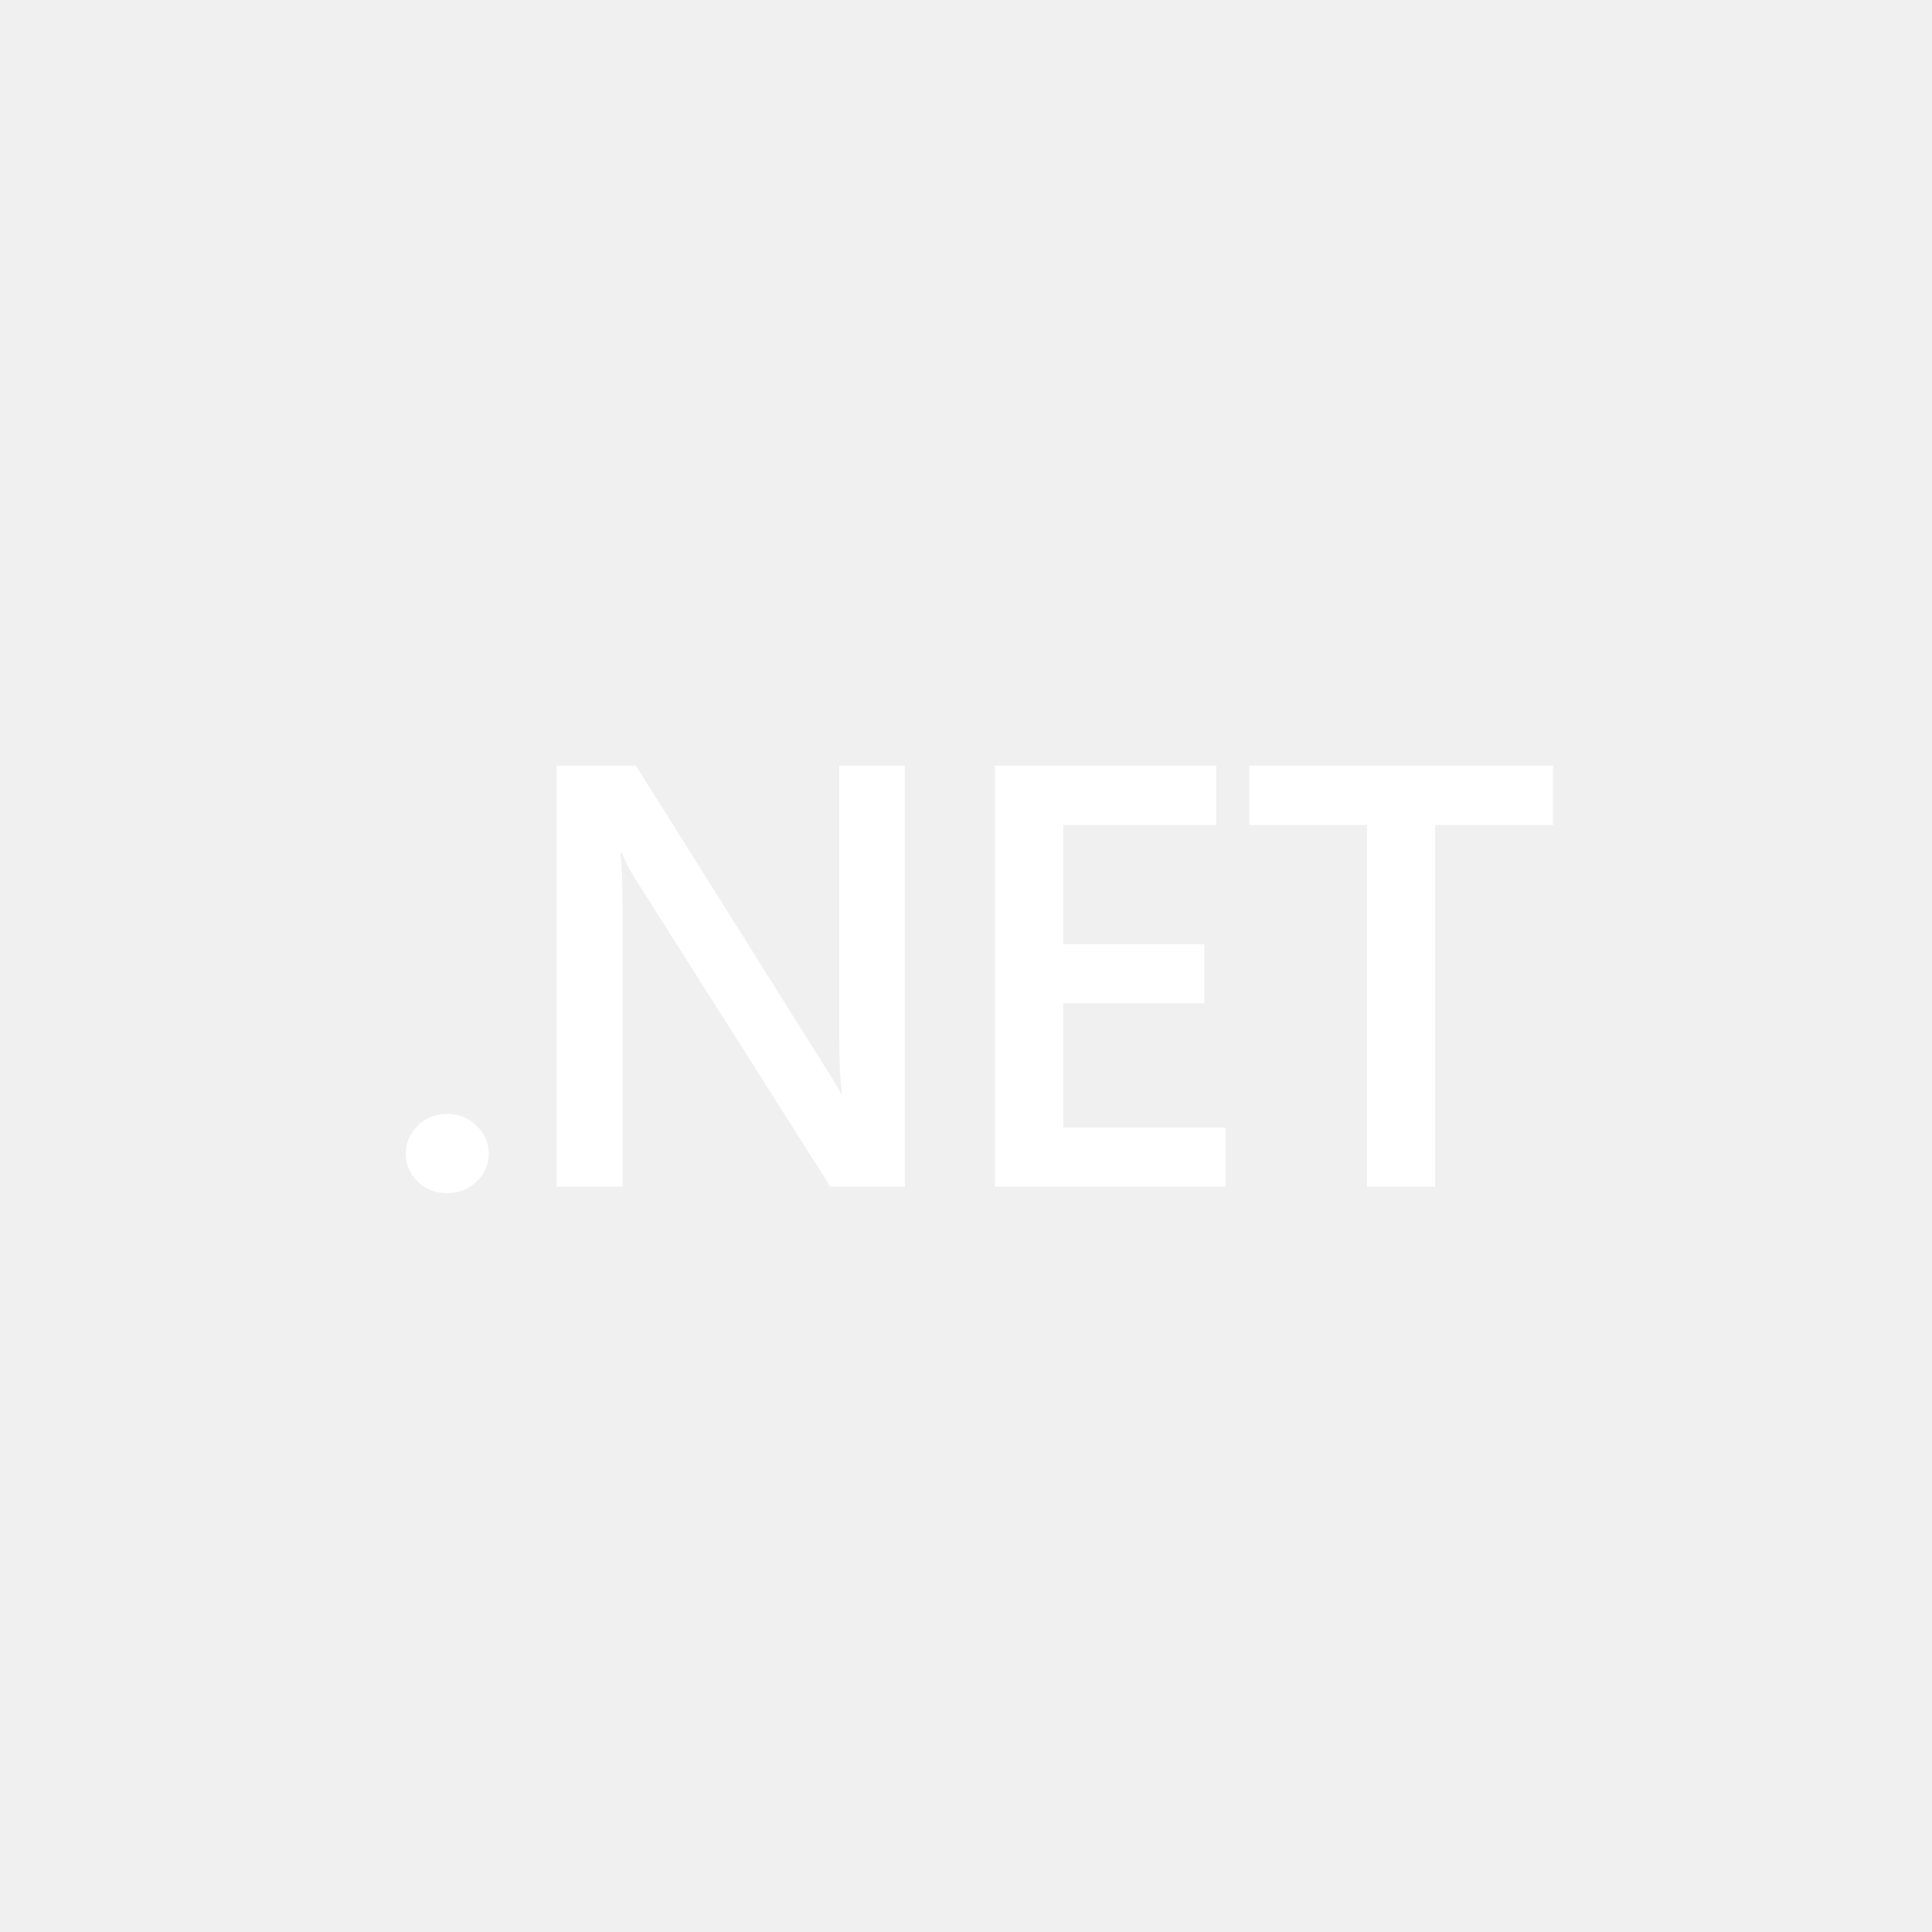
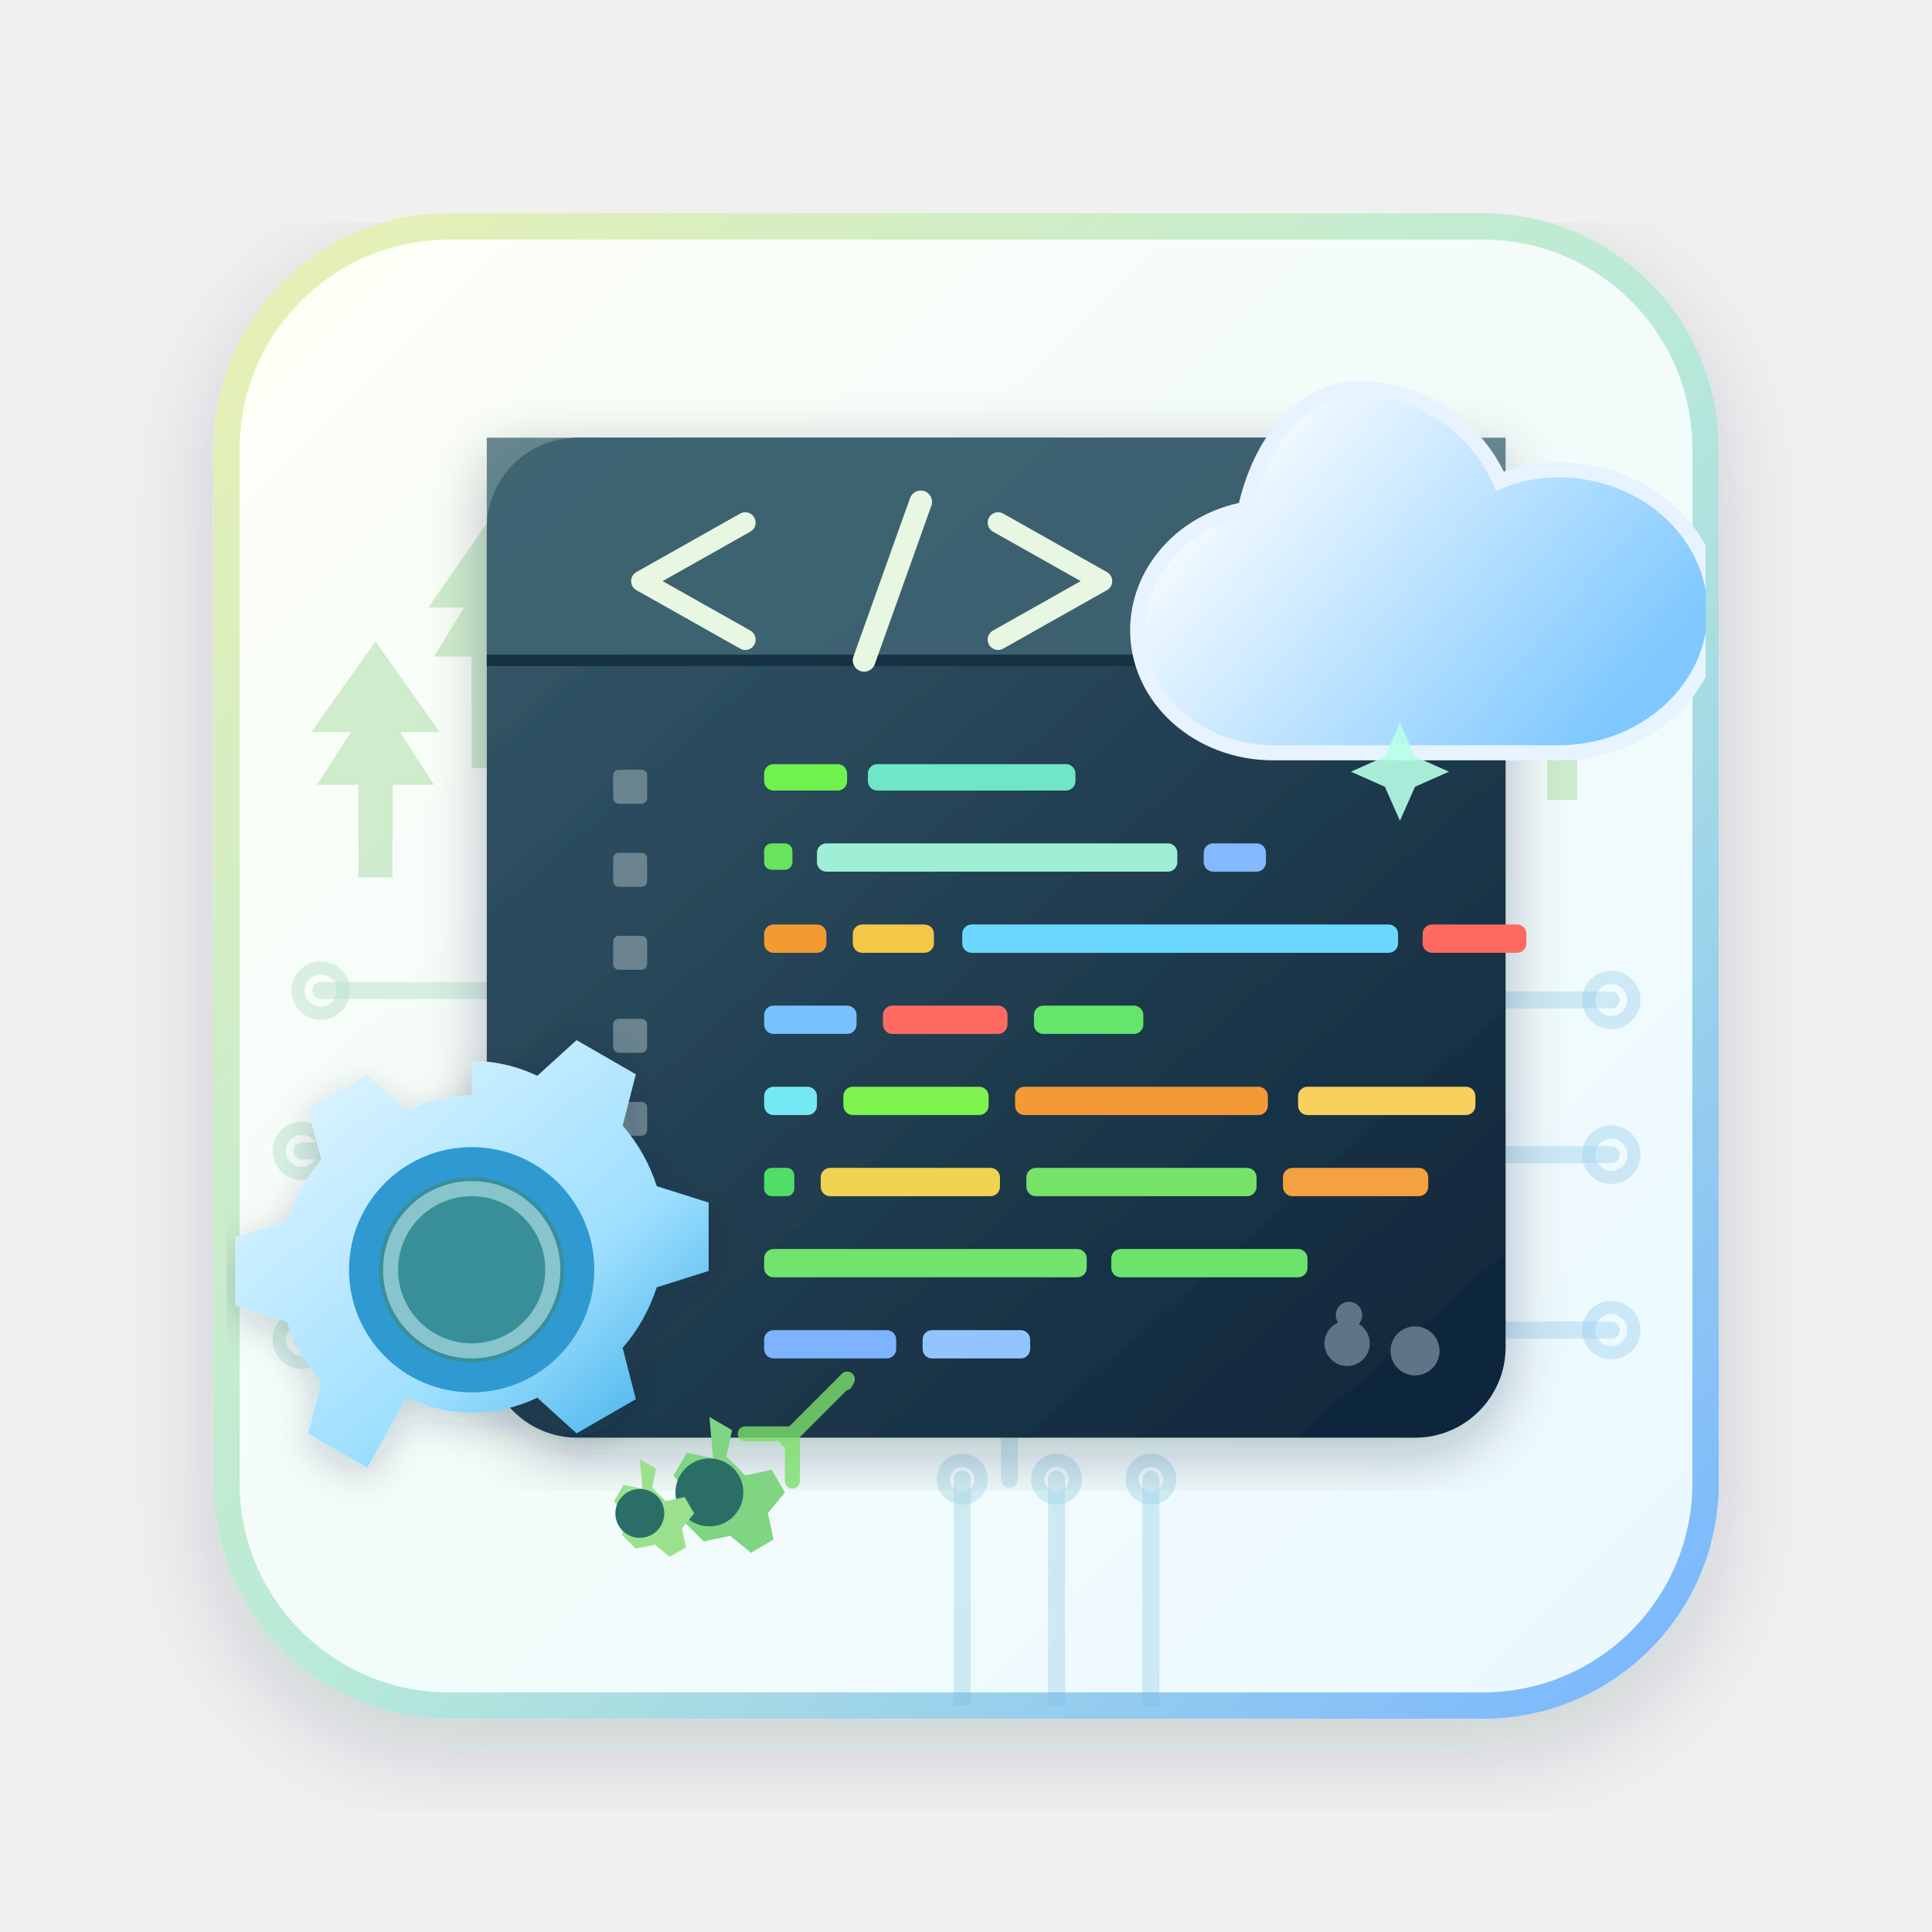
- <svg xmlns="http://www.w3.org/2000/svg" width="456" height="456" viewBox="0 0 456 456" version="1.1" xml:space="preserve" style="fill-rule:evenodd;clip-rule:evenodd;stroke-linejoin:round;stroke-miterlimit:2;">
-   <path d="m 105.5,281.609 c -2.703,0 -5.001,-0.9 -6.893,-2.702 -1.892,-1.848 -2.838,-4.042 -2.838,-6.582 0,-2.587 0.946,-4.804 2.838,-6.652 1.892,-1.848 4.19,-2.772 6.893,-2.772 2.748,0 5.068,0.924 6.96,2.772 1.937,1.848 2.906,4.064 2.906,6.652 0,2.54 -0.968,4.734 -2.906,6.582 -1.892,1.802 -4.212,2.702 -6.96,2.702 z" style="fill:#ffffff;fill-rule:nonzero;stroke-width:0.838" />
-   <path d="M 213.561,280.084 H 195.99 L 149.7,207.054 c -1.171,-1.848 -2.14,-3.765 -2.906,-5.751 h -0.406 c 0.361,2.125 0.541,6.675 0.541,13.65 v 65.132 h -15.543 v -99.36 h 18.719 l 44.737,71.298 c 1.892,2.957 3.109,4.989 3.649,6.098 h 0.27 c -0.45,-2.632 -0.676,-7.09 -0.676,-13.373 v -64.023 h 15.476 z" style="fill:#ffffff;fill-rule:nonzero;stroke-width:0.838" />
-   <path d="m 289.251,280.084 h -54.401 v -99.36 h 52.238 v 13.997 h -36.154 v 28.131 h 33.316 v 13.927 h -33.316 v 29.378 h 38.316 z" style="fill:#ffffff;fill-rule:nonzero;stroke-width:0.838" />
-   <path d="M 366.565,194.721 H 338.722 v 85.363 h -16.084 v -85.363 h -27.775 v -13.997 h 71.701 z" style="fill:#ffffff;fill-rule:nonzero;stroke-width:0.838" />
+ <svg xmlns="http://www.w3.org/2000/svg" width="1024" height="1024" viewBox="0 0 1024 1024" fill="none">
+   <defs>
+     <linearGradient id="frameGrad" x1="140" y1="130" x2="900" y2="900" gradientUnits="userSpaceOnUse">
+       <stop offset="0" stop-color="#E7F0B4" />
+       <stop offset="0.52" stop-color="#B8EAD9" />
+       <stop offset="1" stop-color="#79B5FF" />
+     </linearGradient>
+     <linearGradient id="panelGrad" x1="280" y1="220" x2="760" y2="760" gradientUnits="userSpaceOnUse">
+       <stop offset="0" stop-color="#365A6A" />
+       <stop offset="1" stop-color="#0F253A" />
+     </linearGradient>
+     <linearGradient id="softBg" x1="140" y1="130" x2="900" y2="900" gradientUnits="userSpaceOnUse">
+       <stop offset="0" stop-color="#FCFFF6" />
+       <stop offset="1" stop-color="#EAF9FF" />
+     </linearGradient>
+     <linearGradient id="circuitGrad" x1="180" y1="340" x2="870" y2="870" gradientUnits="userSpaceOnUse">
+       <stop offset="0" stop-color="#9FD9A9" stop-opacity="0.48" />
+       <stop offset="1" stop-color="#67B3F2" stop-opacity="0.38" />
+     </linearGradient>
+     <linearGradient id="gearGrad" x1="120" y1="560" x2="345" y2="820" gradientUnits="userSpaceOnUse">
+       <stop offset="0" stop-color="#E9F8FF" />
+       <stop offset="0.6" stop-color="#9EDFFF" />
+       <stop offset="1" stop-color="#1FA0E0" />
+     </linearGradient>
+     <linearGradient id="cloudGrad" x1="700" y1="160" x2="900" y2="330" gradientUnits="userSpaceOnUse">
+       <stop offset="0" stop-color="#FFFFFF" />
+       <stop offset="1" stop-color="#7EC8FF" />
+     </linearGradient>
+     <filter id="shadow" x="70" y="100" width="900" height="860" filterUnits="userSpaceOnUse">
+       <feDropShadow dx="0" dy="18" stdDeviation="24" flood-color="#0A2340" flood-opacity="0.16" />
+     </filter>
+     <filter id="panelShadow" x="220" y="170" width="610" height="620" filterUnits="userSpaceOnUse">
+       <feDropShadow dx="0" dy="8" stdDeviation="16" flood-color="#081A2B" flood-opacity="0.28" />
+     </filter>
+     <filter id="smallShadow" x="80" y="500" width="320" height="320" filterUnits="userSpaceOnUse">
+       <feDropShadow dx="0" dy="6" stdDeviation="10" flood-color="#0A2340" flood-opacity="0.20" />
+     </filter>
+     <clipPath id="shellClip">
+       <rect x="120" y="120" width="784" height="784" rx="118" />
+     </clipPath>
+   </defs>
+   <g filter="url(#shadow)">
+     <rect x="120" y="120" width="784" height="784" rx="118" fill="url(#softBg)" />
+     <rect x="120" y="120" width="784" height="784" rx="118" stroke="url(#frameGrad)" stroke-width="14" />
+   </g>
+   <g clip-path="url(#shellClip)">
+     <g opacity="0.70">
+       <g fill="#BEE4BB">
+         <path d="M190 410h18v55h-18z" />
+         <path d="M199 340l-34 48h21l-18 28h22v30h18v-30h22l-18-28h21z" />
+         <path d="M250 345h18v62h-18z" />
+         <path d="M259 276l-32 46h19l-16 26h20v26h18v-26h20l-16-26h19z" />
+         <path d="M318 372h16v53h-16z" />
+         <path d="M326 314l-28 40h17l-14 24h17v25h16v-25h17l-14-24h17z" />
+         <path d="M765 390h18v58h-18z" />
+         <path d="M774 319l-33 47h20l-17 28h21v29h18v-29h21l-17-28h20z" />
+         <path d="M820 370h16v54h-16z" />
+         <path d="M828 311l-29 41h18l-14 24h17v24h16v-24h17l-14-24h18z" />
+       </g>
+       <g stroke="url(#circuitGrad)" stroke-width="9" stroke-linecap="round" stroke-linejoin="round">
+         <path d="M160 710h110v-70h65" />
+         <path d="M160 610h150v45h55" />
+         <path d="M170 525h130v32h64" />
+         <path d="M854 705h-112v-78h-68" />
+         <path d="M854 612h-130v46h-54" />
+         <path d="M854 530h-155v34h-55" />
+         <path d="M510 904v-120" />
+         <path d="M560 904v-120" />
+         <path d="M610 904v-120" />
+         <path d="M535 784v-60" />
+       </g>
+       <g fill="none" stroke="url(#circuitGrad)" stroke-width="7">
+         <circle cx="160" cy="710" r="12" />
+         <circle cx="160" cy="610" r="12" />
+         <circle cx="170" cy="525" r="12" />
+         <circle cx="854" cy="705" r="12" />
+         <circle cx="854" cy="612" r="12" />
+         <circle cx="854" cy="530" r="12" />
+         <circle cx="335" cy="640" r="10" />
+         <circle cx="366" cy="557" r="10" />
+         <circle cx="620" cy="645" r="10" />
+         <circle cx="510" cy="784" r="10" />
+         <circle cx="560" cy="784" r="10" />
+         <circle cx="610" cy="784" r="10" />
+       </g>
+     </g>
+     <g filter="url(#panelShadow)">
+       <rect x="258" y="232" width="540" height="530" rx="48" fill="url(#panelGrad)" />
+       <path d="M258 232h540v118H258z" fill="#426875" fill-opacity="0.78" />
+       <path d="M258 350h540" stroke="#163043" stroke-width="6" />
+       <path d="M395 277l-55 31 55 31" stroke="#E8F7E1" stroke-width="11" stroke-linecap="round" stroke-linejoin="round" />
+       <path d="M488 266l-30 84" stroke="#E8F7E1" stroke-width="12" stroke-linecap="round" />
+       <path d="M529 277l55 31-55 31" stroke="#E8F7E1" stroke-width="11" stroke-linecap="round" stroke-linejoin="round" />
+     </g>
+     <g opacity="0.95">
+       <rect x="325" y="408" width="18" height="18" rx="3" fill="#6D8692" />
+       <rect x="325" y="452" width="18" height="18" rx="3" fill="#6D8692" />
+       <rect x="325" y="496" width="18" height="18" rx="3" fill="#6D8692" />
+       <rect x="325" y="540" width="18" height="18" rx="3" fill="#6D8692" />
+       <rect x="325" y="584" width="18" height="18" rx="3" fill="#6D8692" />
+       <rect x="325" y="628" width="18" height="18" rx="3" fill="#6D8692" />
+       <rect x="325" y="672" width="18" height="18" rx="3" fill="#466175" />
+     </g>
+     <g stroke-linecap="round">
+       <rect x="405" y="405" width="44" height="14" rx="5" fill="#6FF24D" />
+       <rect x="460" y="405" width="110" height="14" rx="5" fill="#6FE7C7" />
+       <rect x="405" y="447" width="15" height="14" rx="4" fill="#68E35E" />
+       <rect x="433" y="447" width="191" height="15" rx="5" fill="#9EEFD5" />
+       <rect x="638" y="447" width="33" height="15" rx="5" fill="#85B9FF" />
+       <rect x="405" y="490" width="33" height="15" rx="5" fill="#F29B32" />
+       <rect x="452" y="490" width="43" height="15" rx="5" fill="#F4C747" />
+       <rect x="510" y="490" width="231" height="15" rx="5" fill="#6CD8FF" />
+       <rect x="754" y="490" width="55" height="15" rx="5" fill="#FF6961" />
+       <rect x="405" y="533" width="49" height="15" rx="5" fill="#78C1FF" />
+       <rect x="468" y="533" width="66" height="15" rx="5" fill="#FF6B63" />
+       <rect x="548" y="533" width="58" height="15" rx="5" fill="#64E56B" />
+       <rect x="405" y="576" width="28" height="15" rx="5" fill="#75E9F3" />
+       <rect x="447" y="576" width="77" height="15" rx="5" fill="#7DF44E" />
+       <rect x="538" y="576" width="134" height="15" rx="5" fill="#F39A36" />
+       <rect x="688" y="576" width="94" height="15" rx="5" fill="#F7D05D" />
+       <rect x="405" y="619" width="16" height="15" rx="4" fill="#50DE66" />
+       <rect x="435" y="619" width="95" height="15" rx="5" fill="#EFD453" />
+       <rect x="544" y="619" width="122" height="15" rx="5" fill="#77E268" />
+       <rect x="680" y="619" width="77" height="15" rx="5" fill="#F4A13F" />
+       <rect x="405" y="662" width="171" height="15" rx="5" fill="#72E36C" />
+       <rect x="589" y="662" width="104" height="15" rx="5" fill="#6CE36A" />
+       <rect x="405" y="705" width="70" height="15" rx="5" fill="#7DB3FF" />
+       <rect x="489" y="705" width="57" height="15" rx="5" fill="#92C5FF" />
+     </g>
+     <g transform="translate(395 760)" fill="none" stroke="#7BE06A" stroke-width="8" stroke-linecap="round" stroke-linejoin="round" opacity="0.8">
+       <path d="M0 0h25v25" />
+       <path d="M22 3l32-32" />
+       <path d="M53 -27l1 -2" />
+     </g>
+     <g fill="#6B8292" opacity="0.85">
+       <circle cx="715" cy="697" r="7" />
+       <circle cx="750" cy="716" r="13" />
+       <circle cx="714" cy="712" r="12" />
+     </g>
+     <g filter="url(#smallShadow)">
+       <path d="M250.1 562.3c12.2 0 24 2.8 34.7 7.9l20.8-18.9 31.4 18.1-7 27.2c8.1 9.3 14.3 20.2 18.1 32.1l27.5 8.7v36.2l-27.5 8.7c-3.9 11.9-10 22.8-18.1 32.1l7 27.2-31.4 18.1-20.8-18.9c-10.7 5.1-22.5 7.9-34.7 7.9s-24-2.8-34.7-7.9L194.7 778l-31.4-18.1 7-27.2c-8.1-9.3-14.3-20.2-18.1-32.1l-27.5-8.7v-36.2l27.5-8.7c3.9-11.9 10-22.8 18.1-32.1l-7-27.2 31.4-18.1 20.8 18.9c10.7-5.1 22.5-7.9 34.7-7.9z" fill="url(#gearGrad)" />
+       <circle cx="250" cy="673" r="65" fill="#2D9AD1" />
+       <circle cx="250" cy="673" r="49" fill="#41866B" opacity="0.55" />
+       <circle cx="250" cy="673" r="43" fill="none" stroke="#D8FBFF" stroke-opacity="0.5" stroke-width="8" />
+     </g>
+     <g transform="translate(330 745)">
+       <g fill="#7FD582">
+         <path d="M46 6l12 7-3 14 10 10 14-3 7 12-9 11 3 14-12 7-11-9-14 3-10-10 3-14-9-11 7-12 14 3z" />
+         <circle cx="46" cy="46" r="18" fill="#2A6E67" />
+       </g>
+       <g transform="translate(-24 24) scale(0.72)" fill="#9BE18D">
+         <path d="M46 6l12 7-3 14 10 10 14-3 7 12-9 11 3 14-12 7-11-9-14 3-10-10 3-14-9-11 7-12 14 3z" />
+         <circle cx="46" cy="46" r="18" fill="#2A6E67" />
+       </g>
+     </g>
+     <g>
+       <path d="M720 206c34 0 62 20 75 49 10-4 20-6 31-6 46 0 83 34 83 75s-37 75-83 75H675c-40 0-72-29-72-65 0-31 24-58 57-64 8-37 31-64 60-64z" fill="url(#cloudGrad)" />
+       <path d="M720 206c34 0 62 20 75 49 10-4 20-6 31-6 46 0 83 34 83 75s-37 75-83 75H675c-40 0-72-29-72-65 0-31 24-58 57-64 8-37 31-64 60-64z" stroke="#E7F4FF" stroke-width="8" />
+     </g>
+     <path d="M742 383l8 18 18 8-18 8-8 18-8-18-18-8 18-8z" fill="#B7FFE8" opacity="0.9" />
+   </g>
</svg>
